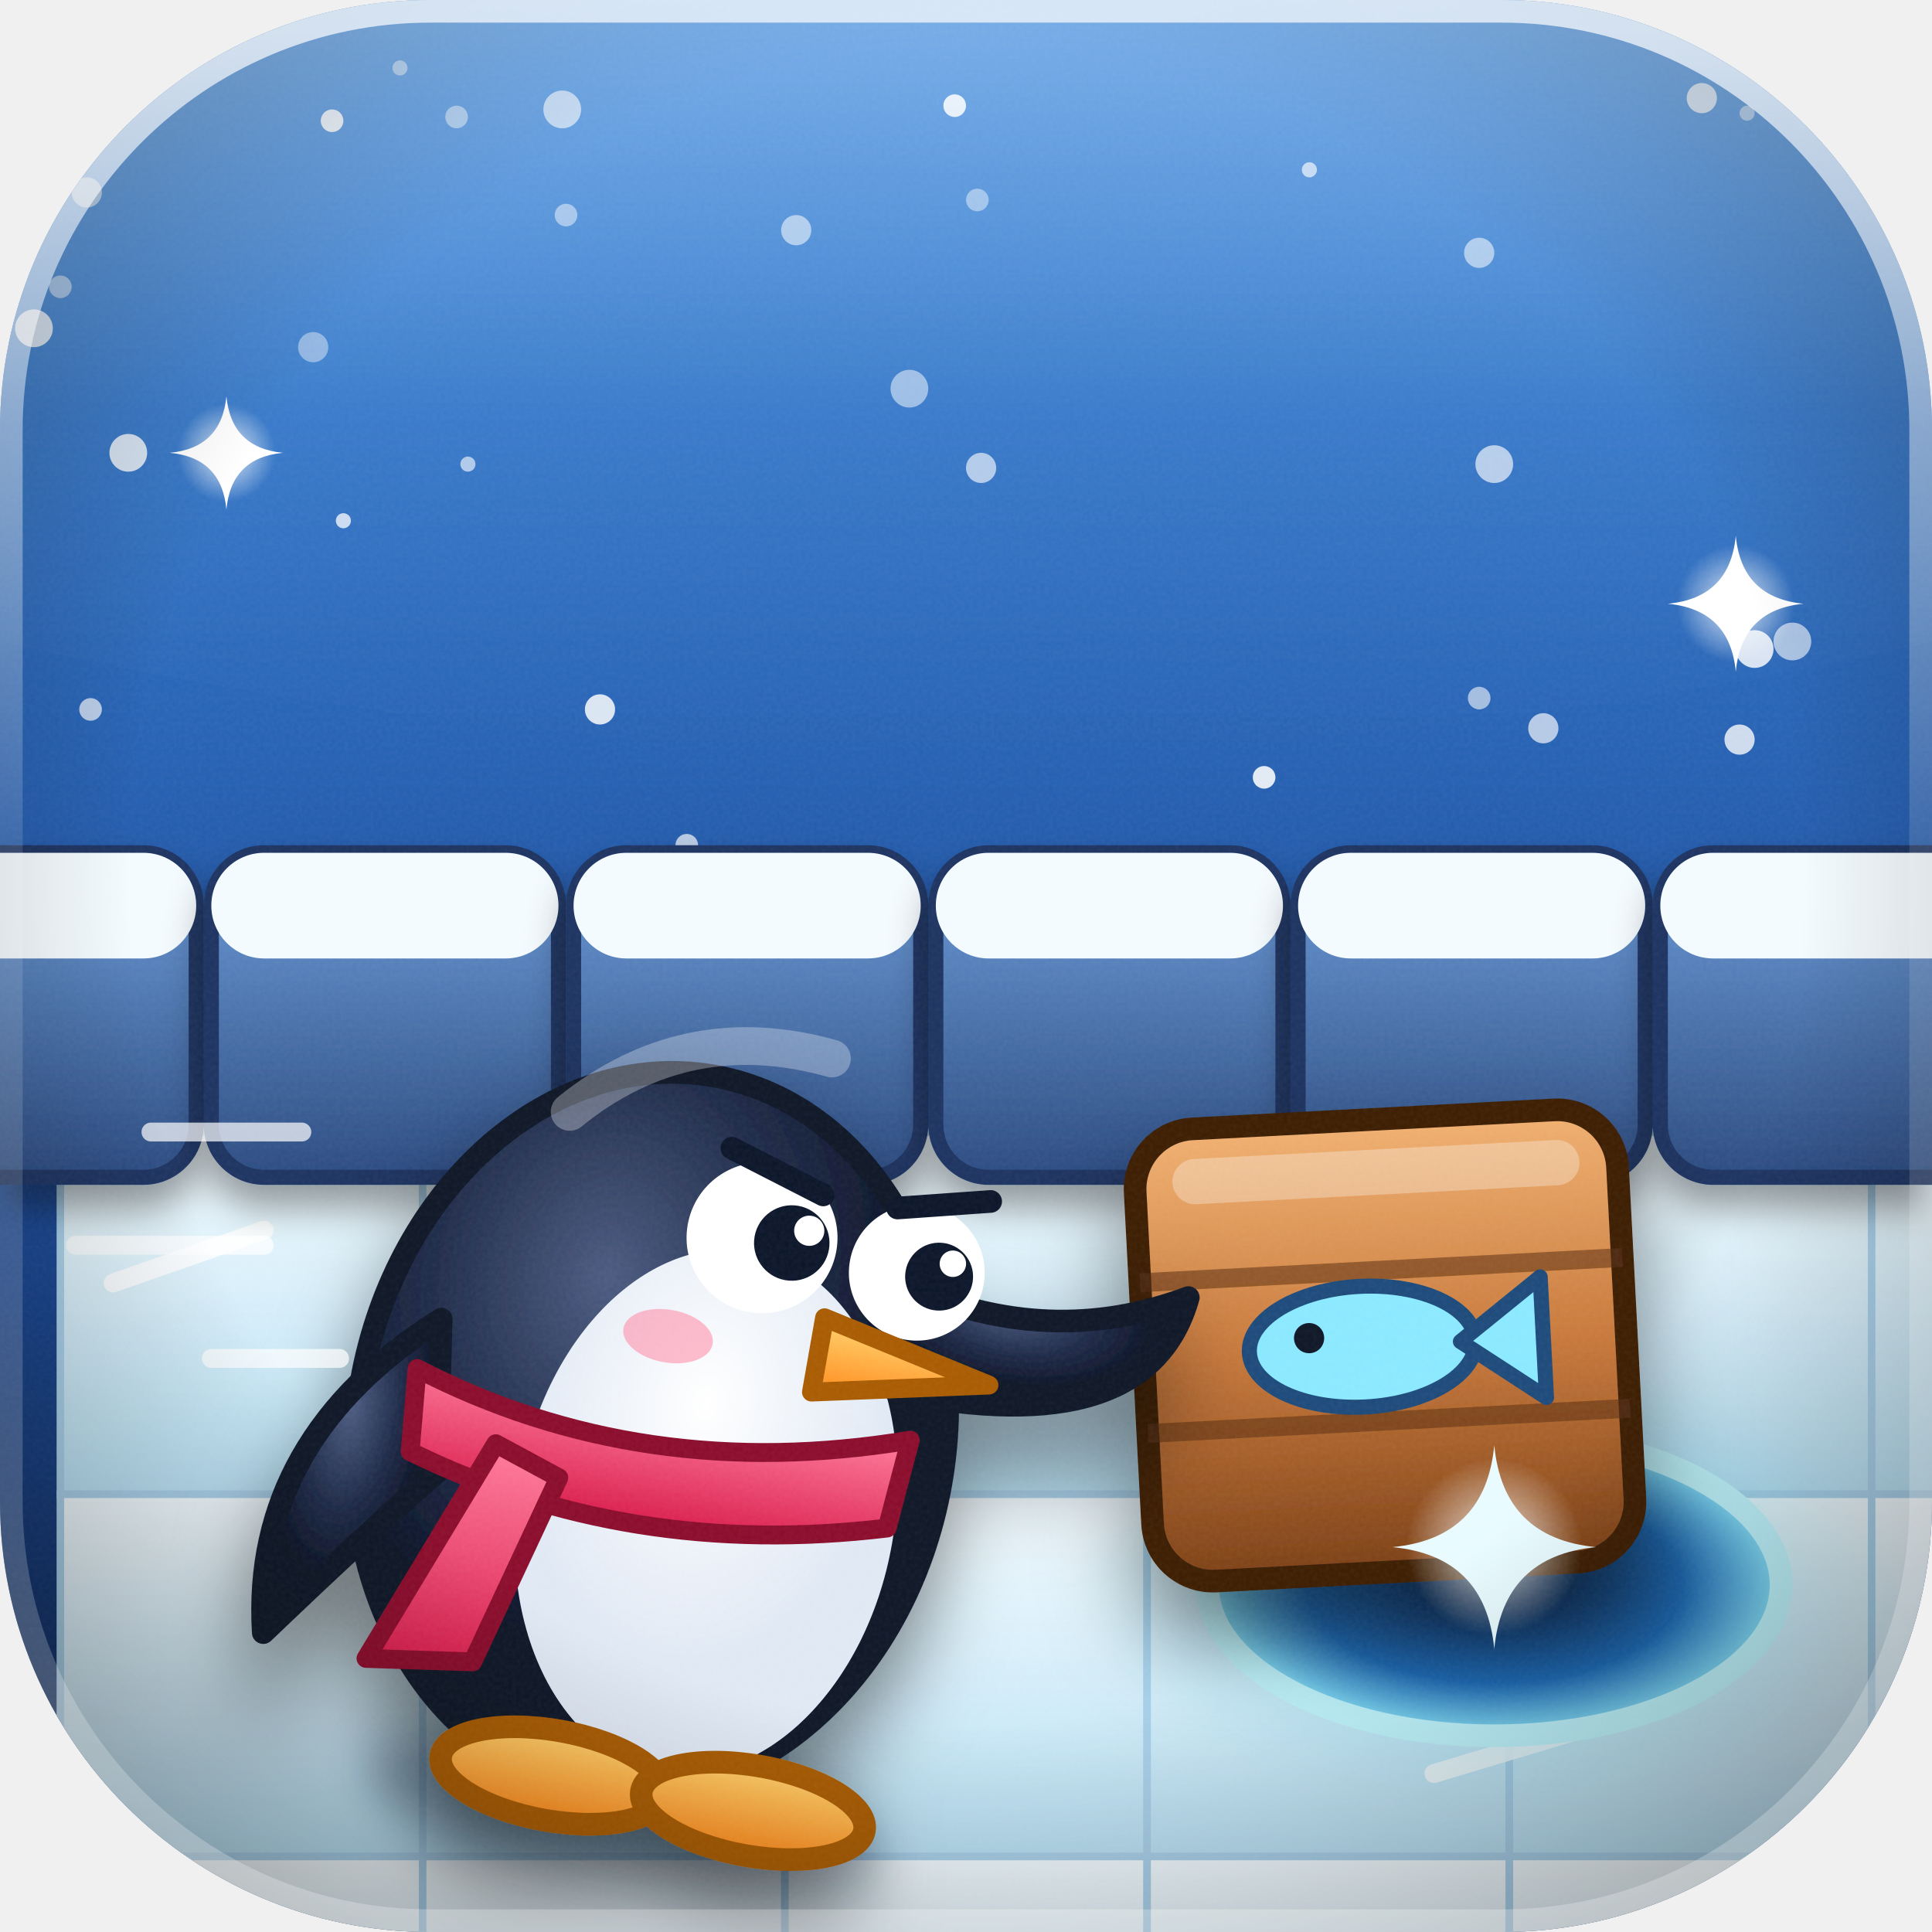
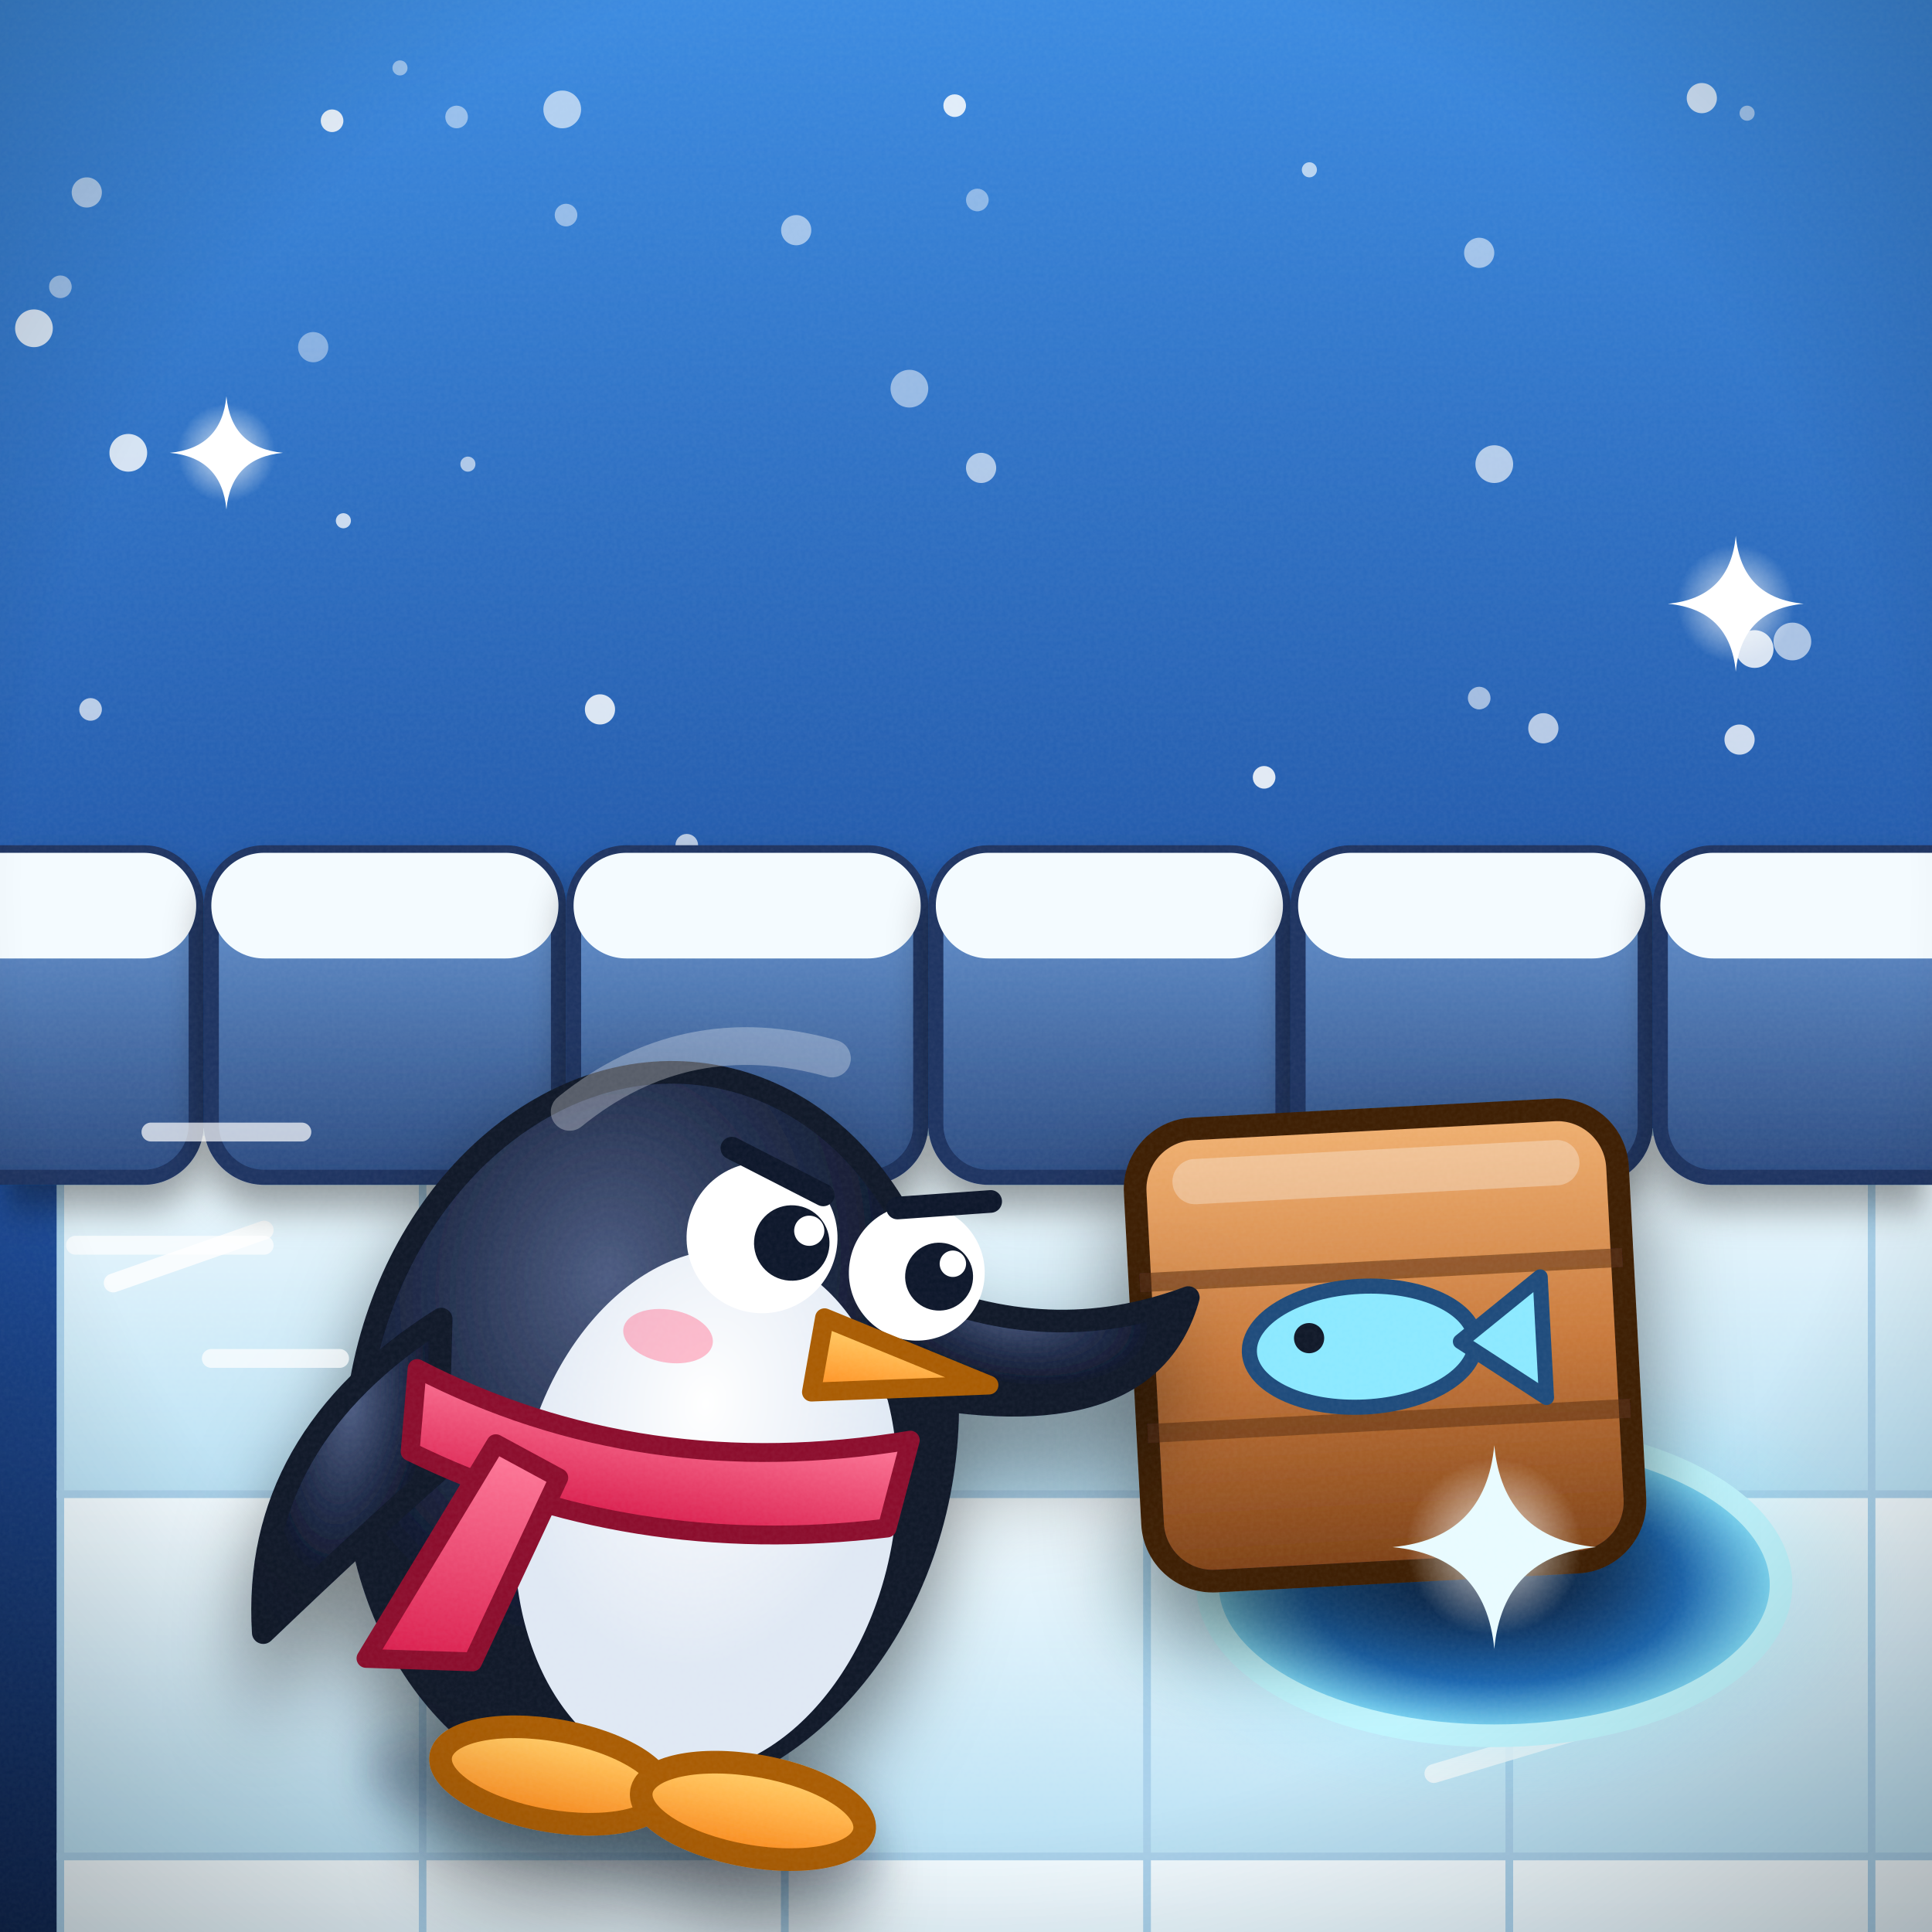
<svg xmlns="http://www.w3.org/2000/svg" viewBox="0 0 512 512">
  <defs>
    <clipPath id="sq">
-       <rect width="512" height="512" rx="114" />
+       <rect width="512" height="512" />
    </clipPath>
    <filter id="sh" x="-40%" y="-40%" width="180%" height="180%">
      <feDropShadow dx="0" dy="14" stdDeviation="12" flood-color="#000" flood-opacity=".5" />
    </filter>
    <filter id="sh2" x="-40%" y="-40%" width="180%" height="180%">
      <feDropShadow dx="0" dy="6" stdDeviation="5" flood-color="#000" flood-opacity=".4" />
    </filter>
    <filter id="glow" x="-100%" y="-100%" width="300%" height="300%">
      <feGaussianBlur stdDeviation="10" result="b" />
      <feMerge>
        <feMergeNode in="b" />
        <feMergeNode in="b" />
        <feMergeNode in="SourceGraphic" />
      </feMerge>
    </filter>
    <filter id="glowS" x="-100%" y="-100%" width="300%" height="300%">
      <feGaussianBlur stdDeviation="4" result="b" />
      <feMerge>
        <feMergeNode in="b" />
        <feMergeNode in="SourceGraphic" />
      </feMerge>
    </filter>
    <filter id="b2" x="-50%" y="-50%" width="200%" height="200%">
      <feGaussianBlur stdDeviation="2" />
    </filter>
    <filter id="b6" x="-50%" y="-50%" width="200%" height="200%">
      <feGaussianBlur stdDeviation="6" />
    </filter>
    <filter id="b14" x="-60%" y="-60%" width="220%" height="220%">
      <feGaussianBlur stdDeviation="14" />
    </filter>
    <filter id="b30" x="-80%" y="-80%" width="260%" height="260%">
      <feGaussianBlur stdDeviation="30" />
    </filter>
    <filter id="grain" x="0" y="0" width="100%" height="100%">
      <feTurbulence type="fractalNoise" baseFrequency=".9" numOctaves="2" seed="7" />
      <feColorMatrix values="0 0 0 0 1  0 0 0 0 1  0 0 0 0 1  0 0 0 .055 0" />
    </filter>
    <linearGradient id="gloss" x1="0" y1="0" x2="0" y2="1">
      <stop offset="0" stop-color="#fff" stop-opacity=".32" />
      <stop offset=".55" stop-color="#fff" stop-opacity=".05" />
      <stop offset="1" stop-color="#fff" stop-opacity="0" />
    </linearGradient>
-     <radialGradient id="vig" cx=".5" cy=".46" r=".74">
-       <stop offset=".58" stop-color="#000" stop-opacity="0" />
-       <stop offset="1" stop-color="#000" stop-opacity=".45" />
+     <radialGradient id="vig" cx=".5" cy=".46" r=".78">
+       <stop offset=".62" stop-color="#000" stop-opacity="0" />
+       <stop offset="1" stop-color="#000" stop-opacity=".32" />
    </radialGradient>
    <linearGradient id="rim" x1="0" y1="0" x2="0" y2="1">
      <stop offset="0" stop-color="#fff" stop-opacity=".7" />
      <stop offset=".45" stop-color="#fff" stop-opacity=".1" />
      <stop offset="1" stop-color="#fff" stop-opacity=".25" />
    </linearGradient>
    <radialGradient id="spark">
      <stop offset="0" stop-color="#fff" />
      <stop offset=".25" stop-color="#fff" stop-opacity=".85" />
      <stop offset="1" stop-color="#fff" stop-opacity="0" />
    </radialGradient>
    <linearGradient id="sky" x1="0" y1="0" x2="0" y2="1">
      <stop offset="0" stop-color="#3a8ae0" />
      <stop offset="0.6" stop-color="#1a4a9a" />
      <stop offset="1" stop-color="#0c2450" />
    </linearGradient>
    <linearGradient id="ice" x1="0" y1="0" x2="0" y2="1">
      <stop offset="0" stop-color="#f2fbff" />
      <stop offset="1" stop-color="#b8e0f4" />
    </linearGradient>
    <linearGradient id="wall" x1="0" y1="0" x2="0" y2="1">
      <stop offset="0" stop-color="#6a9ad8" />
      <stop offset="1" stop-color="#2a4a80" />
    </linearGradient>
    <linearGradient id="crate" x1="0" y1="0" x2="0" y2="1">
      <stop offset="0" stop-color="#f0b070" />
      <stop offset="0.5" stop-color="#c8783a" />
      <stop offset="1" stop-color="#7a3e14" />
    </linearGradient>
    <radialGradient id="hole" cx="0.5" cy="0.5" r="0.5">
      <stop offset="0" stop-color="#0a2a5a" />
      <stop offset="0.65" stop-color="#1a6ab8" />
      <stop offset="1" stop-color="#8ae8ff" />
    </radialGradient>
    <radialGradient id="holeGlow" cx="0.5" cy="0.5" r="0.5">
      <stop offset="0" stop-color="#8ae8ff" stop-opacity="0.7" />
      <stop offset="1" stop-color="#8ae8ff" stop-opacity="0" />
    </radialGradient>
    <radialGradient id="body" cx="0.38" cy="0.3" r="0.5">
      <stop offset="0" stop-color="#4a5a80" />
      <stop offset="0.6" stop-color="#1e2a48" />
      <stop offset="1" stop-color="#0c1428" />
    </radialGradient>
    <radialGradient id="belly" cx="0.45" cy="0.3" r="0.5">
      <stop offset="0" stop-color="#ffffff" />
      <stop offset="1" stop-color="#dfe8f4" />
    </radialGradient>
    <linearGradient id="scarf" x1="0" y1="0" x2="0" y2="1">
      <stop offset="0" stop-color="#ff7a9a" />
      <stop offset="1" stop-color="#d81a4a" />
    </linearGradient>
    <linearGradient id="beak" x1="0" y1="0" x2="0" y2="1">
      <stop offset="0" stop-color="#ffd06a" />
      <stop offset="1" stop-color="#ff8a1a" />
    </linearGradient>
  </defs>
  <g clip-path="url(#sq)">
    <rect width="512" height="512" fill="url(#sky)" />
    <circle cx="121" cy="31" r="3" fill="#ffffff" opacity="0.48" />
    <circle cx="34" cy="120" r="5" fill="#ffffff" opacity="0.80" />
    <circle cx="392" cy="67" r="4" fill="#ffffff" opacity="0.54" />
    <circle cx="88" cy="32" r="3" fill="#ffffff" opacity="0.86" />
    <circle cx="424" cy="242" r="4" fill="#ffffff" opacity="0.50" />
    <circle cx="159" cy="188" r="4" fill="#ffffff" opacity="0.83" />
    <circle cx="451" cy="26" r="4" fill="#ffffff" opacity="0.74" />
    <circle cx="259" cy="53" r="3" fill="#ffffff" opacity="0.44" />
    <circle cx="479" cy="260" r="4" fill="#ffffff" opacity="0.55" />
    <circle cx="465" cy="172" r="5" fill="#ffffff" opacity="0.82" />
    <circle cx="260" cy="124" r="4" fill="#ffffff" opacity="0.62" />
    <circle cx="83" cy="92" r="4" fill="#ffffff" opacity="0.42" />
    <circle cx="24" cy="188" r="3" fill="#ffffff" opacity="0.67" />
    <circle cx="241" cy="103" r="5" fill="#ffffff" opacity="0.50" />
    <circle cx="211" cy="61" r="4" fill="#ffffff" opacity="0.54" />
    <circle cx="182" cy="224" r="3" fill="#ffffff" opacity="0.68" />
    <circle cx="463" cy="30" r="2" fill="#ffffff" opacity="0.51" />
    <circle cx="392" cy="185" r="3" fill="#ffffff" opacity="0.57" />
    <circle cx="91" cy="138" r="2" fill="#ffffff" opacity="0.75" />
    <circle cx="459" cy="286" r="4" fill="#ffffff" opacity="0.88" />
    <circle cx="9" cy="87" r="5" fill="#ffffff" opacity="0.79" />
    <circle cx="210" cy="283" r="4" fill="#ffffff" opacity="0.81" />
    <circle cx="150" cy="57" r="3" fill="#ffffff" opacity="0.47" />
    <circle cx="195" cy="289" r="3" fill="#ffffff" opacity="0.40" />
    <circle cx="23" cy="51" r="4" fill="#ffffff" opacity="0.58" />
    <circle cx="149" cy="29" r="5" fill="#ffffff" opacity="0.61" />
    <circle cx="106" cy="18" r="2" fill="#ffffff" opacity="0.48" />
    <circle cx="347" cy="45" r="2" fill="#ffffff" opacity="0.65" />
    <circle cx="128" cy="299" r="2" fill="#ffffff" opacity="0.66" />
    <circle cx="396" cy="123" r="5" fill="#ffffff" opacity="0.64" />
    <circle cx="124" cy="123" r="2" fill="#ffffff" opacity="0.61" />
    <circle cx="127" cy="267" r="4" fill="#ffffff" opacity="0.65" />
    <circle cx="16" cy="76" r="3" fill="#ffffff" opacity="0.50" />
    <circle cx="119" cy="261" r="2" fill="#ffffff" opacity="0.43" />
    <circle cx="475" cy="170" r="5" fill="#ffffff" opacity="0.60" />
    <circle cx="461" cy="196" r="4" fill="#ffffff" opacity="0.77" />
    <circle cx="253" cy="28" r="3" fill="#ffffff" opacity="0.84" />
    <circle cx="461" cy="277" r="3" fill="#ffffff" opacity="0.73" />
    <circle cx="409" cy="193" r="4" fill="#ffffff" opacity="0.66" />
    <circle cx="335" cy="206" r="3" fill="#ffffff" opacity="0.86" />
    <g>
      <rect x="16" y="300" width="96" height="96" fill="url(#ice)" stroke="#a8d0ea" stroke-width="2" />
      <rect x="16" y="396" width="96" height="96" fill="url(#ice)" stroke="#a8d0ea" stroke-width="2" />
      <rect x="16" y="492" width="96" height="96" fill="url(#ice)" stroke="#a8d0ea" stroke-width="2" />
      <rect x="112" y="300" width="96" height="96" fill="url(#ice)" stroke="#a8d0ea" stroke-width="2" />
      <rect x="112" y="396" width="96" height="96" fill="url(#ice)" stroke="#a8d0ea" stroke-width="2" />
      <rect x="112" y="492" width="96" height="96" fill="url(#ice)" stroke="#a8d0ea" stroke-width="2" />
      <rect x="208" y="300" width="96" height="96" fill="url(#ice)" stroke="#a8d0ea" stroke-width="2" />
      <rect x="208" y="396" width="96" height="96" fill="url(#ice)" stroke="#a8d0ea" stroke-width="2" />
      <rect x="208" y="492" width="96" height="96" fill="url(#ice)" stroke="#a8d0ea" stroke-width="2" />
      <rect x="304" y="300" width="96" height="96" fill="url(#ice)" stroke="#a8d0ea" stroke-width="2" />
      <rect x="304" y="396" width="96" height="96" fill="url(#ice)" stroke="#a8d0ea" stroke-width="2" />
      <rect x="304" y="492" width="96" height="96" fill="url(#ice)" stroke="#a8d0ea" stroke-width="2" />
      <rect x="400" y="300" width="96" height="96" fill="url(#ice)" stroke="#a8d0ea" stroke-width="2" />
      <rect x="400" y="396" width="96" height="96" fill="url(#ice)" stroke="#a8d0ea" stroke-width="2" />
      <rect x="400" y="492" width="96" height="96" fill="url(#ice)" stroke="#a8d0ea" stroke-width="2" />
      <rect x="496" y="300" width="96" height="96" fill="url(#ice)" stroke="#a8d0ea" stroke-width="2" />
      <rect x="496" y="396" width="96" height="96" fill="url(#ice)" stroke="#a8d0ea" stroke-width="2" />
      <rect x="496" y="492" width="96" height="96" fill="url(#ice)" stroke="#a8d0ea" stroke-width="2" />
    </g>
    <path d="M30 340 l40 -14 M180 420 l50 -16 M380 470 l40 -12" stroke="#fff" stroke-width="5" stroke-linecap="round" opacity=".8" />
    <g filter="url(#sh2)">
      <rect x="-40" y="226" width="92" height="86" rx="14" fill="url(#wall)" stroke="#1a3060" stroke-width="4" />
      <rect x="-40" y="226" width="92" height="28" rx="14" fill="#f4fbff" />
    </g>
    <g filter="url(#sh2)">
      <rect x="56" y="226" width="92" height="86" rx="14" fill="url(#wall)" stroke="#1a3060" stroke-width="4" />
      <rect x="56" y="226" width="92" height="28" rx="14" fill="#f4fbff" />
    </g>
    <g filter="url(#sh2)">
      <rect x="152" y="226" width="92" height="86" rx="14" fill="url(#wall)" stroke="#1a3060" stroke-width="4" />
      <rect x="152" y="226" width="92" height="28" rx="14" fill="#f4fbff" />
    </g>
    <g filter="url(#sh2)">
      <rect x="248" y="226" width="92" height="86" rx="14" fill="url(#wall)" stroke="#1a3060" stroke-width="4" />
      <rect x="248" y="226" width="92" height="28" rx="14" fill="#f4fbff" />
    </g>
    <g filter="url(#sh2)">
      <rect x="344" y="226" width="92" height="86" rx="14" fill="url(#wall)" stroke="#1a3060" stroke-width="4" />
      <rect x="344" y="226" width="92" height="28" rx="14" fill="#f4fbff" />
    </g>
    <g filter="url(#sh2)">
      <rect x="440" y="226" width="92" height="86" rx="14" fill="url(#wall)" stroke="#1a3060" stroke-width="4" />
      <rect x="440" y="226" width="92" height="28" rx="14" fill="#f4fbff" />
    </g>
    <ellipse cx="396" cy="420" rx="110" ry="60" fill="url(#holeGlow)" />
    <ellipse cx="396" cy="420" rx="76" ry="40" fill="url(#hole)" stroke="#bff6ff" stroke-width="6" />
    <g transform="translate(300 300) rotate(-3)" filter="url(#sh)">
      <rect x="0" y="0" width="128" height="120" rx="16" fill="url(#crate)" stroke="#3a1c06" stroke-width="6" stroke-linejoin="round" stroke-linecap="round" />
      <path d="M0 40 H128 M0 80 H128" stroke="#5a2c0c" stroke-width="5" opacity=".55" />
      <rect x="10" y="8" width="108" height="12" rx="6" fill="#fff" opacity=".3" />
      <g transform="translate(64 60)">
        <ellipse cx="-6" cy="0" rx="30" ry="16" fill="#8ae8ff" stroke="#1a4a7a" stroke-width="4" />
        <path d="M20 0 L42 -16 L42 16 Z" fill="#8ae8ff" stroke="#1a4a7a" stroke-width="4" stroke-linejoin="round" />
        <circle cx="-20" cy="-3" r="4" fill="#0a1428" />
      </g>
    </g>
    <g transform="translate(176 360) rotate(10)">
      <ellipse cx="10" cy="120" rx="70" ry="16" fill="#0c2a50" opacity=".35" filter="url(#b6)" />
      <g filter="url(#sh)">
        <ellipse cx="0" cy="20" rx="78" ry="96" fill="url(#body)" stroke="#0a1428" stroke-width="6" stroke-linejoin="round" stroke-linecap="round" />
        <ellipse cx="18" cy="38" rx="50" ry="70" fill="url(#belly)" />
        <path d="M62 -2 Q130 0 134 -40 Q100 -20 60 -30 Z" fill="url(#body)" stroke="#0a1428" stroke-width="6" stroke-linejoin="round" stroke-linecap="round" />
        <path d="M-60 0 Q-104 40 -92 90 Q-70 60 -54 40 Z" fill="url(#body)" stroke="#0a1428" stroke-width="6" stroke-linejoin="round" stroke-linecap="round" />
        <ellipse cx="-10" cy="114" rx="30" ry="12" fill="url(#beak)" stroke="#a85a00" stroke-width="6" stroke-linejoin="round" stroke-linecap="round" />
        <ellipse cx="44" cy="114" rx="30" ry="12" fill="url(#beak)" stroke="#a85a00" stroke-width="6" stroke-linejoin="round" stroke-linecap="round" />
      </g>
      <circle cx="20" cy="-36" r="20" fill="#fff" />
      <circle cx="62" cy="-34" r="18" fill="#fff" />
      <circle cx="28" cy="-36" r="10" fill="#0a1428" />
      <circle cx="68" cy="-34" r="9" fill="#0a1428" />
      <circle cx="32" cy="-40" r="4" fill="#fff" />
      <circle cx="71" cy="-38" r="3.5" fill="#fff" />
      <path d="M8 -58 L34 -50 M54 -50 L78 -56" stroke="#0a1428" stroke-width="6" stroke-linecap="round" />
      <path d="M40 -18 L86 -8 L40 2 Z" fill="url(#beak)" stroke="#a85a00" stroke-width="5" stroke-linejoin="round" />
      <ellipse cx="0" cy="-6" rx="12" ry="7" fill="#ff7a9a" opacity=".5" />
      <path d="M-64 14 Q0 34 68 10 L66 34 Q0 54 -62 36 Z" fill="url(#scarf)" stroke="#8a0a2a" stroke-width="5" stroke-linejoin="round" />
      <path d="M-40 30 L-64 92 L-36 88 L-22 36 Z" fill="url(#scarf)" stroke="#8a0a2a" stroke-width="5" stroke-linejoin="round" />
      <path d="M-36 -60 Q-10 -90 30 -86" stroke="#fff" stroke-width="10" fill="none" stroke-linecap="round" opacity=".3" />
    </g>
    <g stroke="#fff" stroke-width="5" stroke-linecap="round" opacity=".7">
      <path d="M80 300 h-40 M70 330 h-50 M90 360 h-34" />
    </g>
    <g transform="translate(396.0 410.0) scale(0.9)">
      <circle r="26" fill="url(#spark)" opacity=".75" />
      <path d="M0 -30 Q2.6 -2.6 30 0 Q2.6 2.6 0 30 Q-2.6 2.6 -30 0 Q-2.6 -2.6 0 -30 Z" fill="#e8fbff" />
    </g>
    <g transform="translate(460.0 160.0) scale(0.6)">
      <circle r="26" fill="url(#spark)" opacity=".75" />
      <path d="M0 -30 Q2.6 -2.6 30 0 Q2.6 2.6 0 30 Q-2.6 2.6 -30 0 Q-2.6 -2.6 0 -30 Z" fill="#fff" />
    </g>
    <g transform="translate(60.0 120.0) scale(0.5)">
      <circle r="26" fill="url(#spark)" opacity=".75" />
      <path d="M0 -30 Q2.6 -2.6 30 0 Q2.6 2.6 0 30 Q-2.6 2.6 -30 0 Q-2.6 -2.6 0 -30 Z" fill="#fff" />
    </g>
    <rect width="512" height="512" filter="url(#grain)" />
    <rect width="512" height="512" fill="url(#vig)" />
-     <path d="M0 0 H512 V170 Q256 228 0 170 Z" fill="url(#gloss)" />
  </g>
-   <rect x="3" y="3" width="506" height="506" rx="111" fill="none" stroke="url(#rim)" stroke-width="6" />
</svg>
